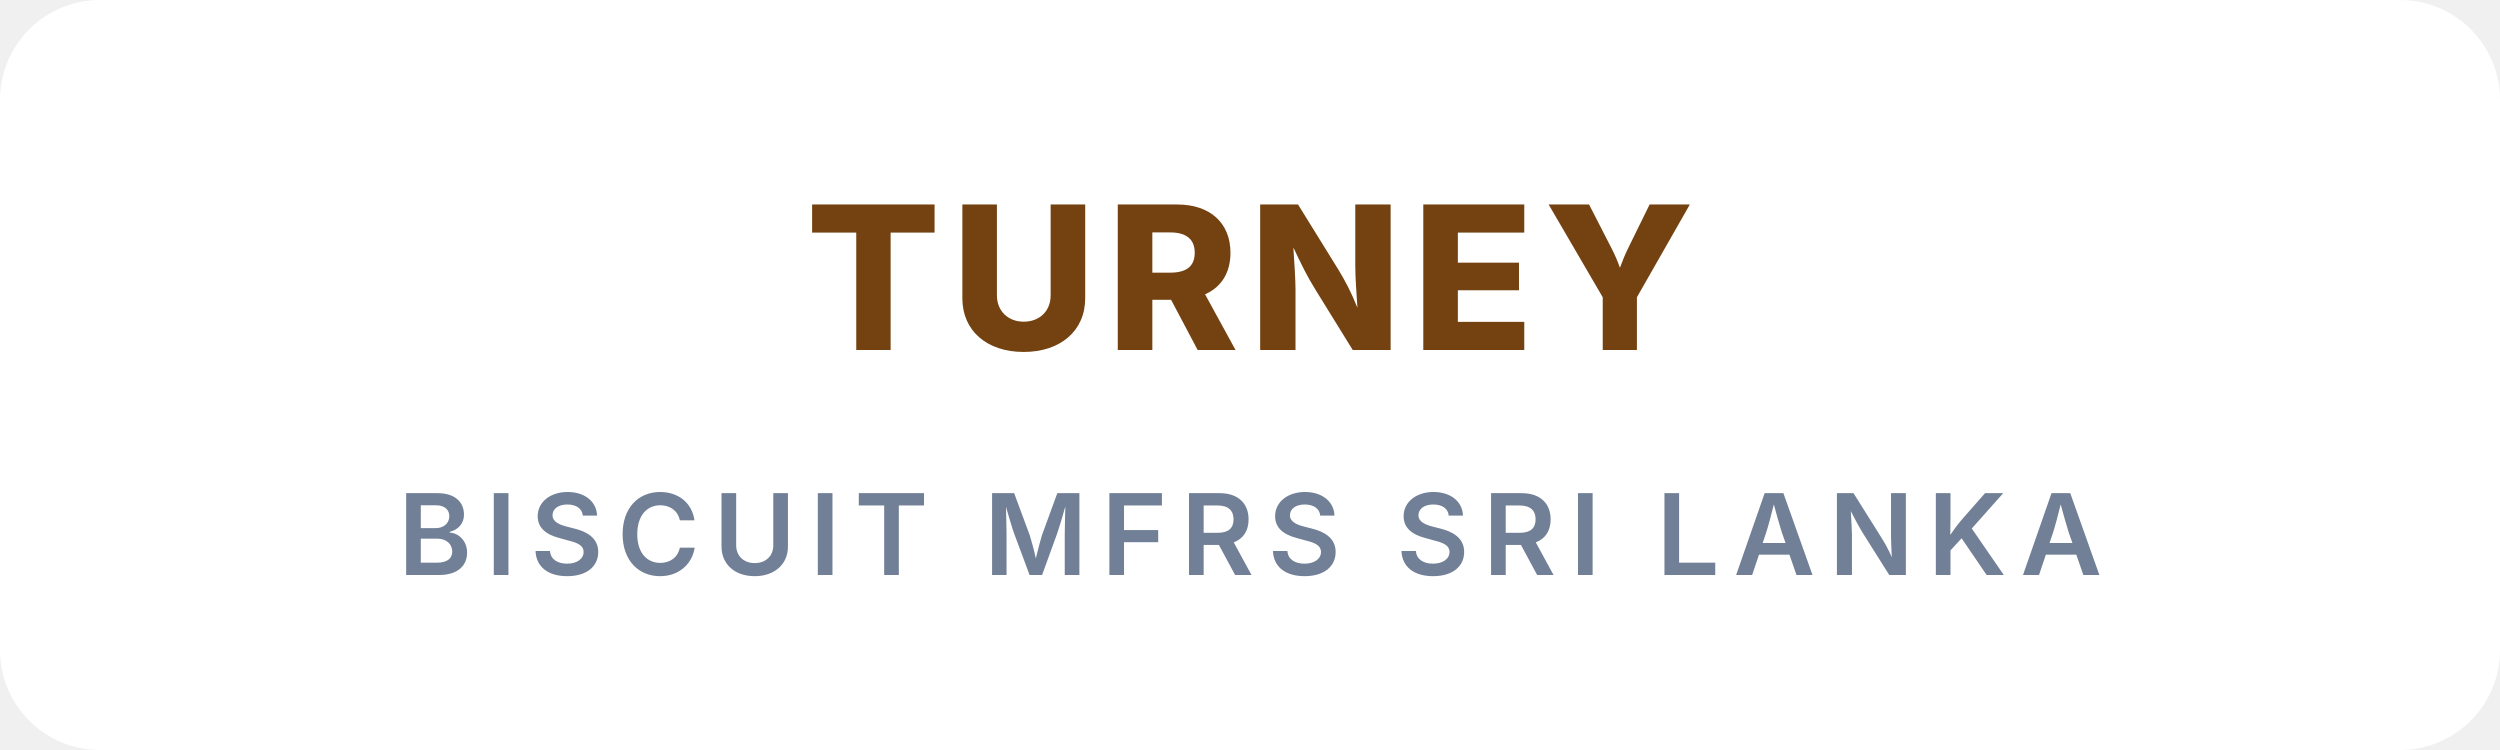
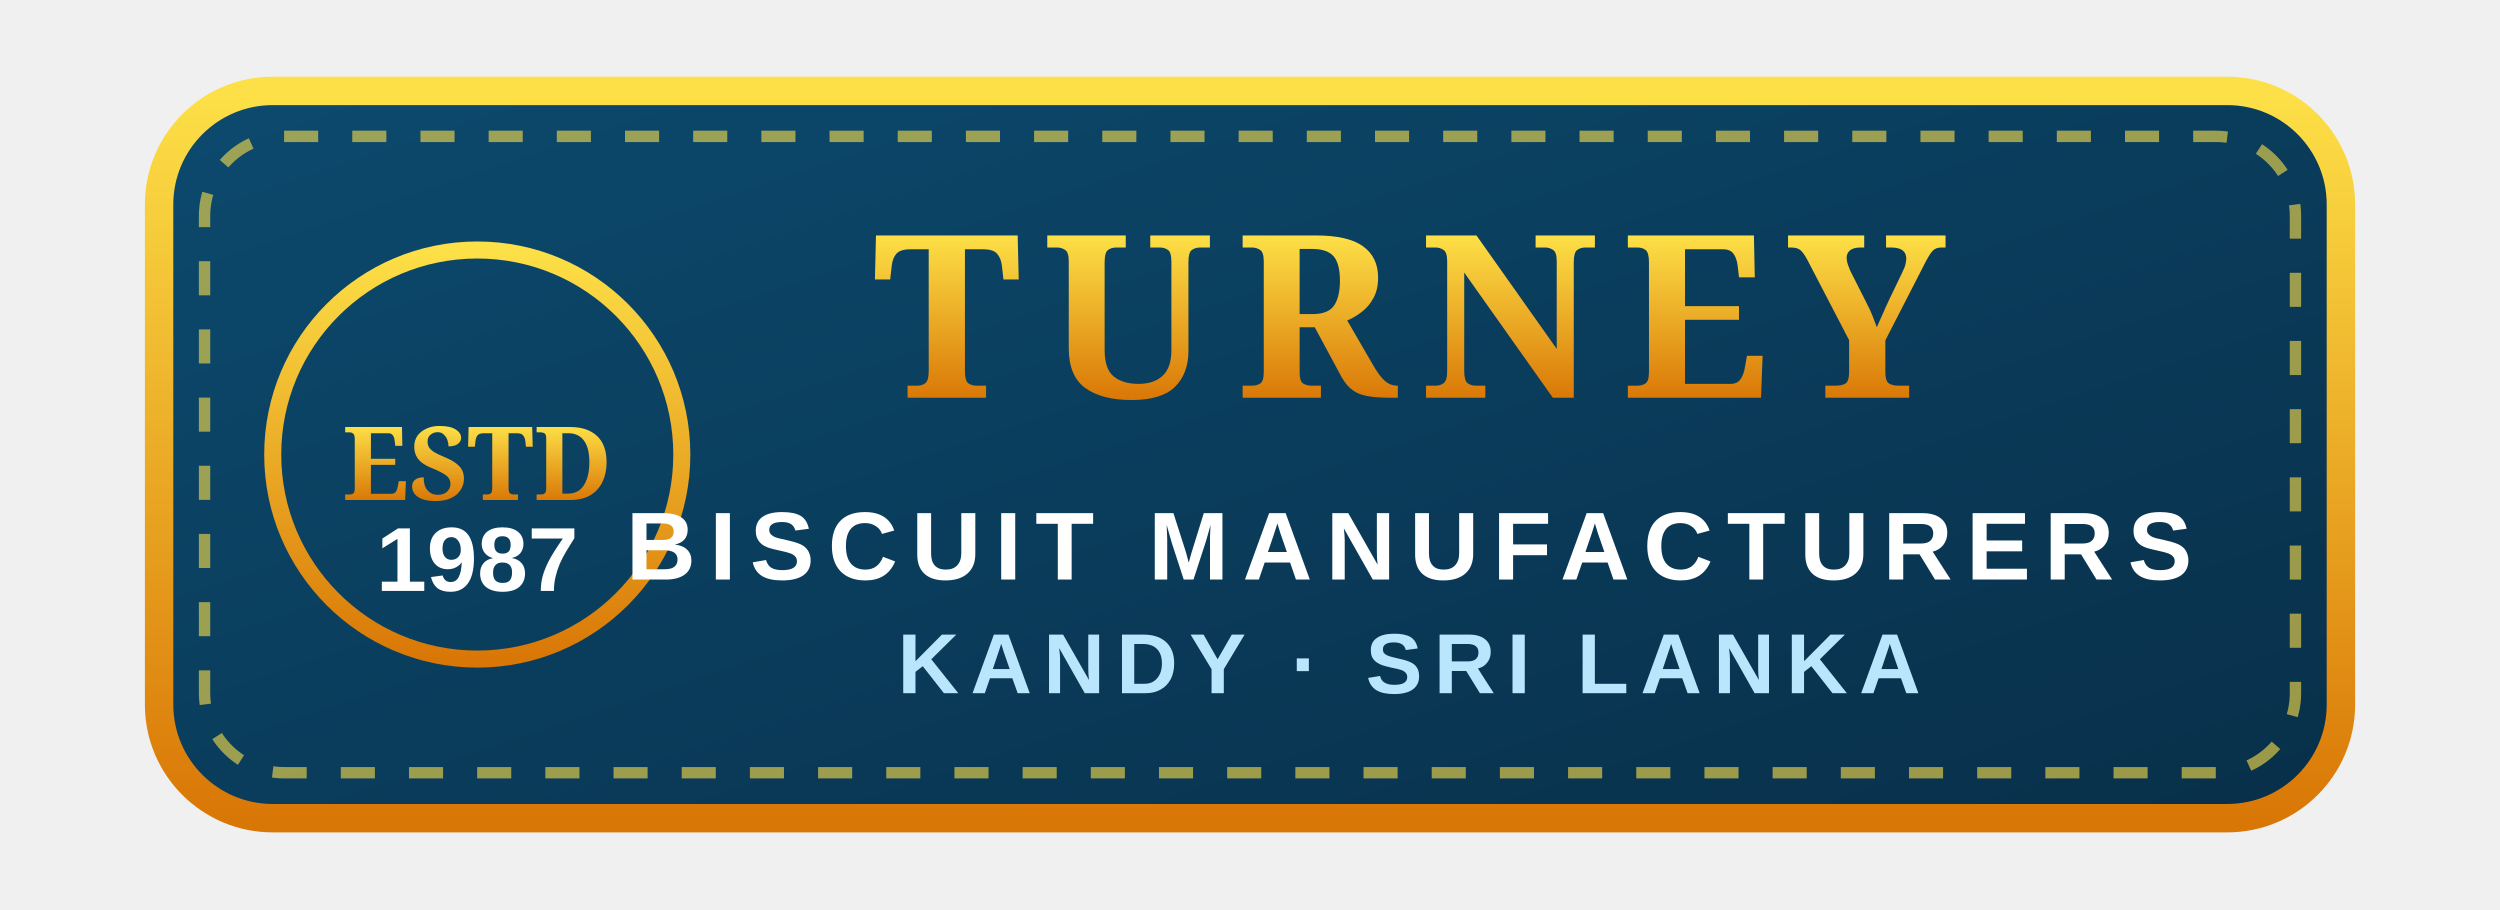
- <svg xmlns="http://www.w3.org/2000/svg" viewBox="0 0 200 60" width="200" height="60">
-   <rect width="200" height="60" rx="8" fill="#ffffff" />
-   <text x="100" y="28" font-family="system-ui, -apple-system, sans-serif" font-size="16" font-weight="800" fill="#744210" text-anchor="middle" letter-spacing="0.05em">TURNEY</text>
-   <text x="100" y="46" font-family="system-ui, -apple-system, sans-serif" font-size="9" font-weight="600" fill="#718096" text-anchor="middle" letter-spacing="0.12em">BISCUIT MFRS SRI LANKA</text>
+ <svg xmlns="http://www.w3.org/2000/svg" viewBox="0 0 220 80" width="220" height="80">
+   <defs>
+     <linearGradient id="tb-navy" x1="0%" y1="0%" x2="100%" y2="100%">
+       <stop offset="0%" stop-color="#0C4A6E" />
+       <stop offset="100%" stop-color="#082F49" />
+     </linearGradient>
+     <linearGradient id="tb-gold" x1="0%" y1="0%" x2="0%" y2="100%">
+       <stop offset="0%" stop-color="#FDE047" />
+       <stop offset="100%" stop-color="#D97706" />
+     </linearGradient>
+   </defs>
+   <rect x="14" y="8" width="192" height="64" rx="10" fill="url(#tb-navy)" stroke="url(#tb-gold)" stroke-width="2.5" />
+   <rect x="18" y="12" width="184" height="56" rx="7" fill="none" stroke="#FDE047" stroke-width="1" stroke-dasharray="3,3" opacity="0.6" />
+   <circle cx="42" cy="40" r="18" fill="none" stroke="url(#tb-gold)" stroke-width="1.5" />
+   <text x="42" y="44" font-family="Georgia, serif" font-size="9" font-weight="bold" fill="url(#tb-gold)" text-anchor="middle">ESTD</text>
+   <text x="42" y="52" font-family="Arial, sans-serif" font-size="8" font-weight="bold" fill="#FFFFFF" text-anchor="middle">1987</text>
+   <text x="124" y="35" font-family="Georgia, serif" font-size="20" font-weight="bold" fill="url(#tb-gold)" text-anchor="middle" letter-spacing="2">TURNEY</text>
+   <line x1="72" y1="41" x2="178" y2="41" stroke="url(#tb-gold)" stroke-width="1" opacity="0.8" />
+   <text x="124" y="51" font-family="Arial, sans-serif" font-size="8.5" font-weight="800" fill="#FFFFFF" text-anchor="middle" letter-spacing="1.2">BISCUIT MANUFACTURERS</text>
+   <text x="124" y="61" font-family="Arial, sans-serif" font-size="7.5" font-weight="600" fill="#BAE6FD" text-anchor="middle" letter-spacing="1">KANDY · SRI LANKA</text>
</svg>
